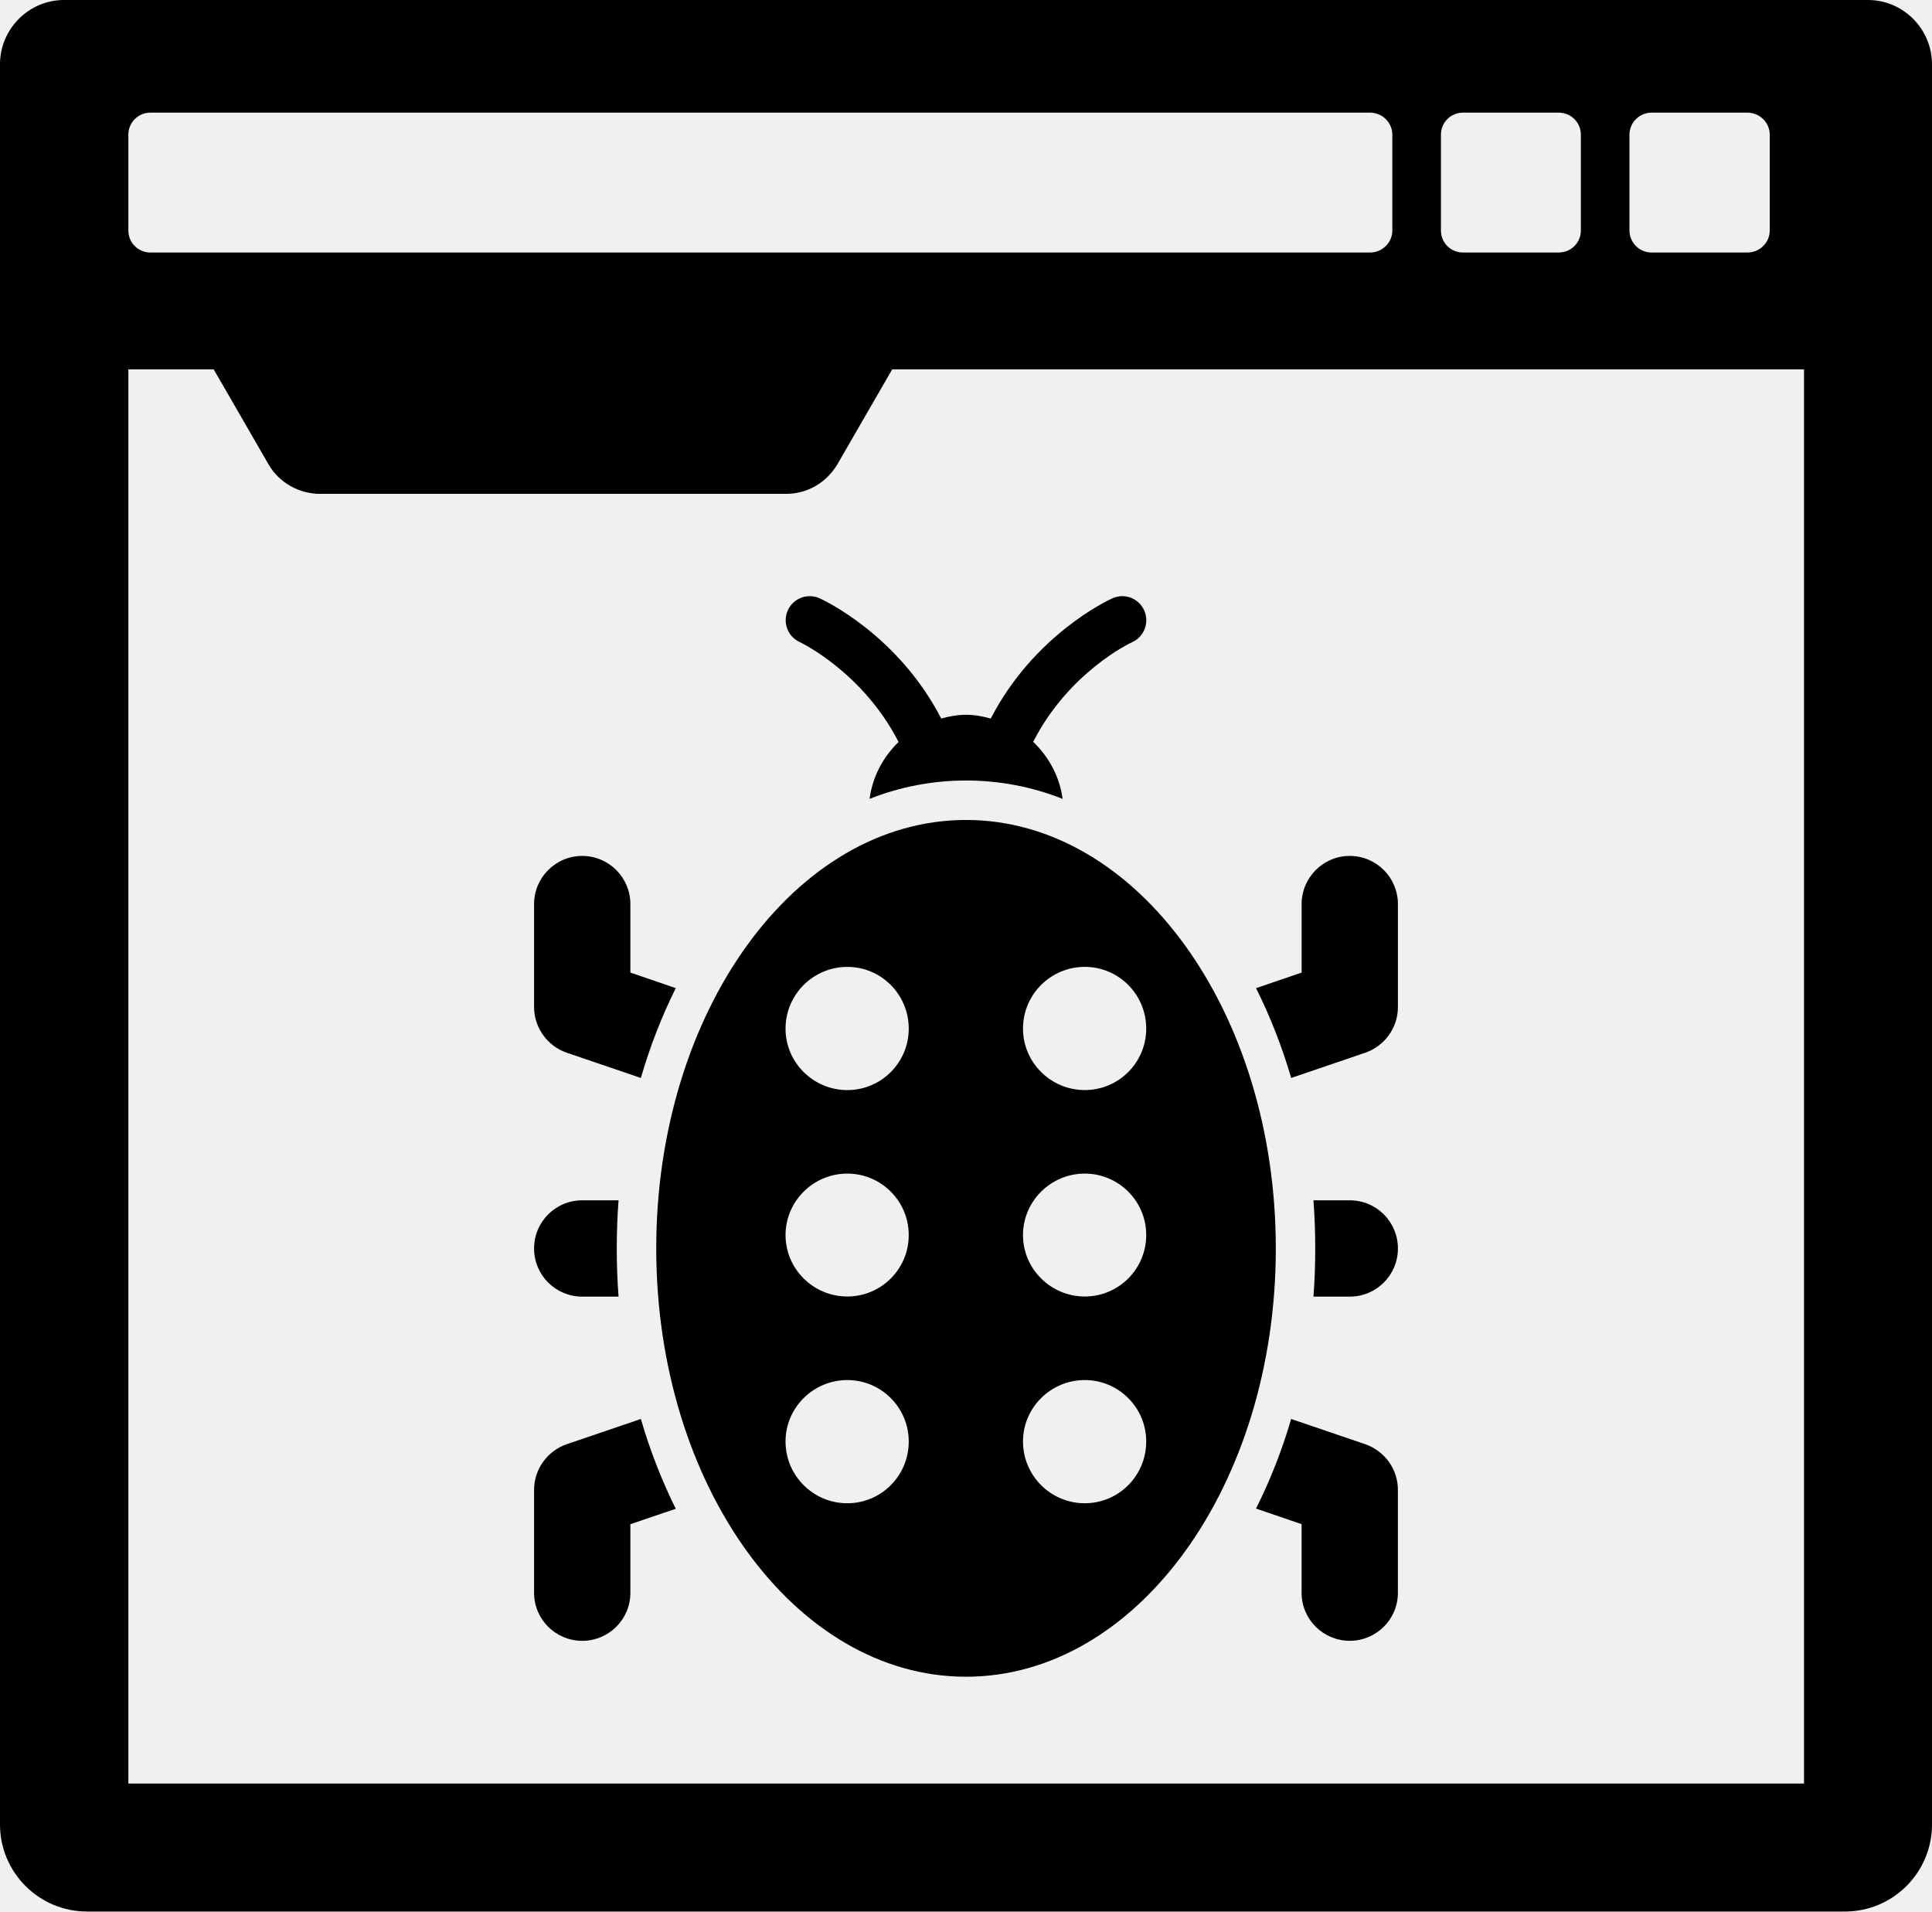
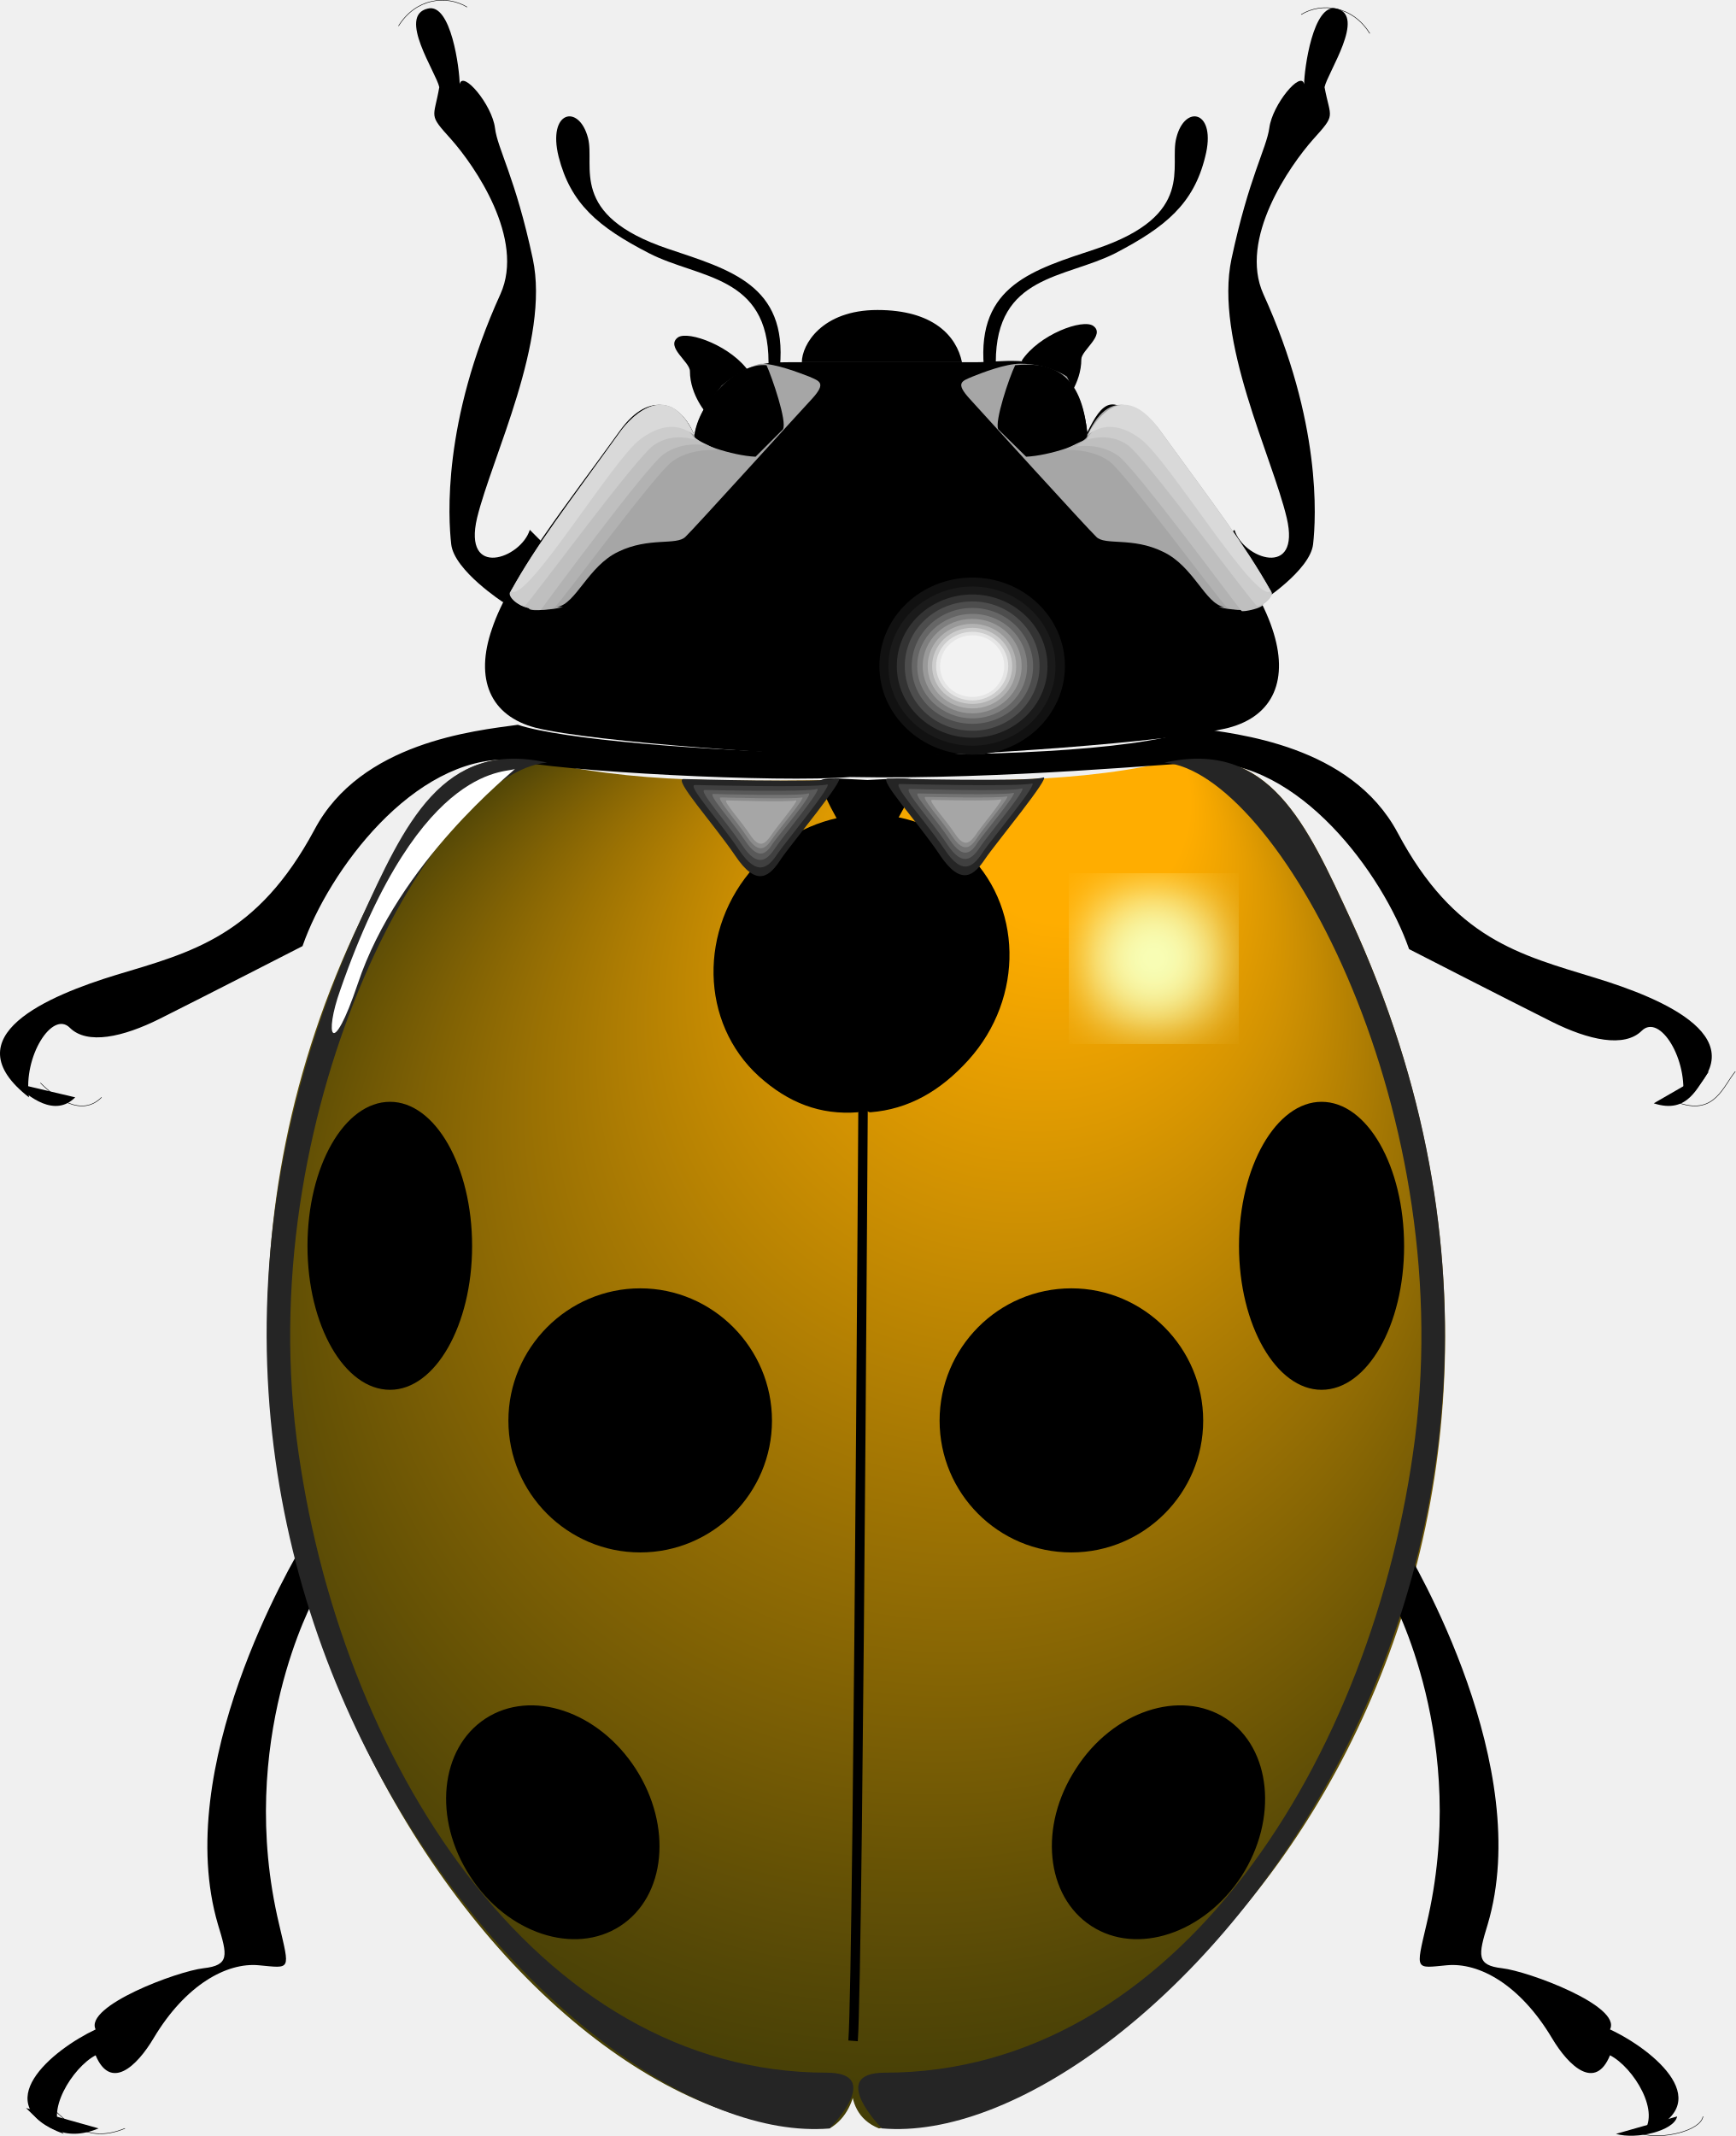
- <svg xmlns="http://www.w3.org/2000/svg" height="100%" width="100%" id="svg44" xml:space="preserve" enable-background="new 0 0 65 65" viewBox="0 0 64 63.319" y="0px" x="0px" version="1.1">
-   <defs id="defs48" />
-   <g transform="translate(-0.5,-0.84)" id="g38">
-     <g id="g4">
-       <path id="path2" d="M 62.38,0.84 H 2.62 C 1.461,0.84 0.5,1.79 0.5,2.972 v 58.302 c 0,1.593 1.292,2.885 2.885,2.885 h 58.23 c 1.593,0 2.885,-1.292 2.885,-2.885 V 2.972 C 64.5,1.791 63.538,0.84 62.38,0.84 Z m -7.902,4.461 c 0,-0.405 0.336,-0.73 0.73,-0.73 h 3.175 c 0.405,0 0.742,0.324 0.742,0.73 v 3.174 c 0,0.406 -0.336,0.73 -0.742,0.73 h -3.175 c -0.394,0 -0.73,-0.324 -0.73,-0.73 z m -6.245,0 c 0,-0.405 0.324,-0.73 0.73,-0.73 h 3.163 c 0.417,0 0.742,0.324 0.742,0.73 v 3.174 c 0,0.406 -0.324,0.73 -0.742,0.73 h -3.163 c -0.406,0 -0.73,-0.324 -0.73,-0.73 z m -43.481,0 c 0,-0.405 0.325,-0.73 0.73,-0.73 h 40.4 c 0.405,0 0.741,0.324 0.741,0.73 v 3.174 c 0,0.406 -0.336,0.73 -0.741,0.73 h -40.4 c -0.405,0 -0.73,-0.324 -0.73,-0.73 z M 60.26,59.919 H 4.752 V 13.075 h 2.827 l 1.819,3.151 c 0.348,0.602 1.008,0.973 1.703,0.973 h 15.444 c 0.695,0 1.332,-0.371 1.691,-0.973 l 1.819,-3.151 H 60.26 Z" />
-     </g>
-     <g id="g8">
-       <path id="path6" d="m 32.501,28.001 c -5.672,0 -10.262,6.361 -10.262,14.195 0,7.834 4.59,14.185 10.262,14.185 5.672,0 10.262,-6.35 10.262,-14.185 0,-7.835 -4.59,-14.195 -10.262,-14.195 z m -3.933,22.634 c -1.124,0 -2.046,-0.912 -2.046,-2.046 0,-1.124 0.922,-2.035 2.046,-2.035 1.124,0 2.035,0.912 2.035,2.035 10e-4,1.134 -0.911,2.046 -2.035,2.046 z m 0,-6.849 c -1.124,0 -2.046,-0.912 -2.046,-2.035 0,-1.124 0.922,-2.036 2.046,-2.036 1.124,0 2.035,0.912 2.035,2.036 10e-4,1.124 -0.911,2.035 -2.035,2.035 z m 0,-6.837 c -1.124,0 -2.046,-0.912 -2.046,-2.035 0,-1.134 0.922,-2.046 2.046,-2.046 1.124,0 2.035,0.912 2.035,2.046 10e-4,1.123 -0.911,2.035 -2.035,2.035 z m 7.866,-4.082 c 1.124,0 2.036,0.912 2.036,2.046 0,1.124 -0.912,2.035 -2.036,2.035 -1.124,0 -2.046,-0.912 -2.046,-2.035 0,-1.134 0.923,-2.046 2.046,-2.046 z m 0,17.768 c -1.124,0 -2.046,-0.912 -2.046,-2.046 0,-1.124 0.922,-2.035 2.046,-2.035 1.124,0 2.036,0.912 2.036,2.035 0,1.134 -0.912,2.046 -2.036,2.046 z m 0,-6.849 c -1.124,0 -2.046,-0.912 -2.046,-2.035 0,-1.124 0.922,-2.036 2.046,-2.036 1.124,0 2.036,0.912 2.036,2.036 0,1.124 -0.912,2.035 -2.036,2.035 z" />
-     </g>
-     <g id="g12">
-       <path id="path10" d="m 19.271,35.71 2.458,0.837 c 0.307,-1.053 0.693,-2.046 1.157,-2.975 l -1.504,-0.516 v -2.269 c 0,-0.876 -0.713,-1.595 -1.595,-1.595 -0.883,0 -1.595,0.719 -1.595,1.595 V 34.2 c 0,0.679 0.438,1.287 1.079,1.51 z" />
-     </g>
-     <g id="g16">
-       <path id="path14" d="m 45.729,35.71 c 0.641,-0.222 1.079,-0.83 1.079,-1.51 v -3.413 c 0,-0.876 -0.713,-1.595 -1.595,-1.595 -0.882,0 -1.595,0.719 -1.595,1.595 v 2.269 l -1.51,0.516 c 0.464,0.928 0.856,1.922 1.164,2.975 z" />
-     </g>
-     <g id="g20">
-       <path id="path18" d="m 45.729,48.68 -2.458,-0.837 c -0.307,1.053 -0.7,2.046 -1.164,2.968 l 1.51,0.516 v 2.275 c 0,0.876 0.713,1.589 1.595,1.589 0.883,0 1.595,-0.713 1.595,-1.589 V 50.189 C 46.808,49.511 46.37,48.903 45.729,48.68 Z" />
-     </g>
-     <g id="g24">
-       <path id="path22" d="m 19.271,48.68 c -0.641,0.222 -1.079,0.83 -1.079,1.51 v 3.413 c 0,0.876 0.713,1.589 1.595,1.589 0.882,0 1.595,-0.713 1.595,-1.589 v -2.275 l 1.504,-0.51 c -0.458,-0.922 -0.85,-1.922 -1.157,-2.975 z" />
-     </g>
-     <g id="g28">
-       <path id="path26" d="m 19.787,43.79 h 1.203 c -0.039,-0.523 -0.059,-1.059 -0.059,-1.595 0,-0.536 0.02,-1.072 0.059,-1.595 h -1.203 c -0.883,0 -1.595,0.712 -1.595,1.595 0,0.883 0.713,1.595 1.595,1.595 z" />
-     </g>
-     <g id="g32">
-       <path id="path30" d="M 45.213,40.6 H 44.01 c 0.039,0.523 0.059,1.059 0.059,1.595 0,0.536 -0.019,1.072 -0.059,1.595 h 1.203 c 0.883,0 1.595,-0.713 1.595,-1.595 0,-0.883 -0.713,-1.595 -1.595,-1.595 z" />
-     </g>
-     <g id="g36">
-       <path id="path34" d="m 27.652,20.66 c -0.392,-0.183 -0.87,-0.007 -1.053,0.392 -0.183,0.405 -0.007,0.876 0.399,1.059 0.026,0.013 2.086,0.994 3.269,3.308 -0.51,0.49 -0.863,1.144 -0.961,1.883 1.013,-0.399 2.086,-0.608 3.197,-0.608 1.111,0 2.184,0.209 3.197,0.608 -0.098,-0.739 -0.458,-1.393 -0.974,-1.889 1.164,-2.282 3.171,-3.256 3.282,-3.302 0.399,-0.183 0.575,-0.66 0.392,-1.059 -0.183,-0.399 -0.654,-0.575 -1.053,-0.392 -0.137,0.059 -2.596,1.209 -4.027,3.981 -0.261,-0.072 -0.536,-0.124 -0.817,-0.124 -0.288,0 -0.562,0.052 -0.824,0.124 -1.431,-2.772 -3.89,-3.922 -4.027,-3.981 z" />
-     </g>
+ <svg xmlns="http://www.w3.org/2000/svg" xml:space="preserve" enable-background="new 0 0 252 313" viewBox="0 0 245.737 302.417" height="100%" width="100%" y="0px" x="0px" id="housefly" version="1.1">
+   <defs id="defs177" />
+   <filter id="AI_GaussianBlur_4">
+     <feGaussianBlur id="feGaussianBlur10" stdDeviation="4" />
+   </filter>
+   <g transform="translate(-5.609194,-5.292161)" id="ladybug_parts">
+     <path id="path13" d="m 131.96,56.576 c 6.548,0 5.563,0 11.76,0 3.662,0 8.45,-1.057 12.321,1.831 3.029,2.253 3.521,8.097 3.521,8.097 2.043,-4.153 3.733,-6.196 8.028,-0.21 7.464,10.282 15.705,20.563 18.168,28.027 2.396,7.112 0.212,12.323 -6.197,14.013 -8.237,2.042 -37.953,4.083 -49.079,4.083 -11.128,0 -40.775,-2.041 -49.013,-4.083 -6.479,-1.69 -8.663,-6.901 -6.197,-14.013 2.464,-7.463 10.704,-17.745 18.097,-28.027 4.297,-5.985 8.803,-3.873 10.563,0.634 0,0 0.776,-4.576 4.438,-7.394 3.448,-2.677 5.21,-2.958 8.941,-2.958 6.198,0 8.029,0 14.649,0 z" />
+     <path id="path15" d="M 116.045,57.209 C 117.102,45.659 109.002,43.477 100.201,40.52 85.976,35.731 89.92,28.76 88.863,24.816 c -1.268,-4.859 -5.775,-3.873 -4.154,2.675 1.69,6.619 5.562,9.93 12.816,13.662 6.969,3.592 16.901,3.029 16.901,15.422 0,1.691 1.619,0.634 1.619,0.634 z" />
+     <path id="path17" d="m 111.749,58.054 c -2.465,-3.732 -8.662,-5.985 -10.141,-4.999 -1.831,1.336 1.69,3.45 1.69,4.788 0,3.45 2.463,6.125 2.463,6.125 z" />
+     <path id="path19" d="m 76.891,90.587 5.353,-8.661 -1.619,-1.62 c -1.268,4.084 -9.508,6.972 -7.465,-1.689 2.112,-8.662 10.351,-25.139 7.887,-36.688 -2.466,-11.55 -5,-15.563 -5.352,-18.521 -0.423,-3.309 -4.578,-8.238 -5.001,-6.197 0,-2.041 -1.196,-11.548 -4.507,-10.703 -4.366,0.986 1.198,9.084 1.621,11.125 -0.776,4.507 -1.621,3.733 1.69,7.395 3.309,3.732 10.491,14.083 6.97,21.9 -8.237,18.098 -7.393,31.689 -6.97,35.421 0.422,3.732 7.393,8.238 7.393,8.238 z" />
+     <path id="path21" d="m 144.916,57.209 c -0.986,-11.55 7.041,-13.732 15.914,-16.689 14.225,-4.789 10.281,-11.76 11.338,-15.704 1.197,-4.859 5.775,-3.873 4.085,2.675 -1.621,6.619 -5.563,9.93 -12.747,13.662 -7.112,3.592 -16.899,3.029 -16.899,15.422 -0.001,1.691 -1.691,0.634 -1.691,0.634 z" />
+     <path id="path23" d="m 150.269,56.364 c 2.465,-3.731 8.661,-5.985 10.14,-4.929 1.762,1.267 -1.691,3.45 -1.691,4.718 0,3.521 -2.463,6.197 -2.463,6.197 z" />
+     <path id="path25" d="m 184.068,90.587 -5.352,-8.661 1.689,-1.62 c 1.197,4.084 9.436,6.972 7.396,-1.689 -2.043,-8.662 -10.281,-25.139 -7.817,-36.688 2.467,-11.55 4.93,-15.563 5.352,-18.521 0.423,-3.309 4.506,-8.238 4.929,-6.197 0,-2.041 1.268,-11.548 4.578,-10.703 4.226,0.986 -1.267,9.084 -1.689,11.125 0.845,4.507 1.689,3.733 -1.621,7.395 -3.309,3.732 -10.561,14.083 -7.041,21.9 8.239,18.098 7.465,31.689 7.041,35.421 -0.423,3.732 -7.465,8.238 -7.465,8.238 z" />
+     <path id="path27" d="m 119.143,56.576 c 0,-2.465 2.815,-7.395 10.703,-7.395 7.887,0 11.197,3.663 11.972,7.395 z" />
+     <path style="fill:#a6a6a6;stroke:#000000;stroke-width:0" id="path29" d="m 107.807,59.884 c 2.463,-2.041 4.998,-3.097 5.561,-3.097 2.113,0 5.354,1.267 6.833,1.83 1.407,0.634 2.464,0.844 0.422,3.099 -2.112,2.253 -16.69,18.379 -17.958,19.576 -1.268,1.269 -5.139,0 -9.505,2.113 -4.296,2.042 -5.987,7.395 -8.664,7.818 h 0.845 c -3.52,0.985 -7.604,0 -7.392,-2.254 3.662,-6.619 8.028,-12.183 15.42,-22.465 1.903,-2.675 7.042,-7.464 10.563,0.423 0.352,-2.746 3.875,-7.043 3.875,-7.043 z" />
+     <path id="path31" d="m 114.144,56.998 c 0.772,1.69 2.958,8.028 2.322,9.083 l -3.871,3.874 c -3.239,-0.14 -8.873,-1.972 -8.663,-3.028 0.562,-4.576 5.987,-10.351 10.212,-9.929 z" />
+     <radialGradient gradientUnits="userSpaceOnUse" gradientTransform="matrix(-0.4797,0.8774,-0.8776,-0.4798,372.399,196.3179)" fy="229.428" fx="18.431" r="111.519" cy="208.549" cx="127.978" id="shell_1_">
+       <stop id="stop33" style="stop-color:#FFAD00" offset="0.154" />
+       <stop id="stop35" style="stop-color:#A67803" offset="0.505" />
+       <stop id="stop37" style="stop-color:#554806" offset="0.845" />
+       <stop id="stop39" style="stop-color:#353507" offset="1" />
+     </radialGradient>
+     <path style="fill:url(#shell_1_)" d="m 130.058,306.632 c 52.814,-6.619 105.558,-87.039 66.827,-171.118 -6.266,-13.52 -11.549,-25.562 -26.406,-22.252 -14.86,3.311 -30.492,2.465 -45.349,2.465 h 3.308 c -14.857,0 -30.49,0.845 -45.35,-2.465 -14.857,-3.31 -19.999,8.873 -26.406,22.252 -40.42,84.079 20.631,172.316 66.403,171.118 4.93,-2.887 3.734,-10.35 3.734,-10.35 0,0 -2.888,7.887 3.239,10.35 z" id="shell" />
+     <path id="path43" d="m 48.864,223.327 c -2.041,3.31 -18.942,32.18 -12.394,54.432 1.339,4.367 1.69,5.776 -2.041,6.198 -3.732,0.423 -16.9,5.353 -15.282,8.664 -6.125,2.886 -15.632,10.702 -4.506,14.787 -2.886,-2.889 1.268,-9.437 4.506,-11.126 2.113,4.998 5.775,1.689 8.241,-2.468 4.507,-7.533 10.351,-10.702 14.857,-10.279 4.578,0.422 4.437,0.845 2.888,-5.776 -6.197,-25.982 4.999,-46.193 4.999,-46.193 z" />
+     <path id="path45" d="m 203.927,223.327 c 2.043,3.31 18.943,32.18 12.325,54.432 -1.341,4.367 -1.62,5.776 2.04,6.198 3.732,0.423 16.973,5.353 15.282,8.664 6.195,2.886 15.702,10.702 4.507,14.787 2.887,-2.889 -1.198,-9.437 -4.507,-11.126 -2.043,4.998 -5.774,1.689 -8.24,-2.468 -4.508,-7.533 -10.281,-10.702 -14.858,-10.279 -4.506,0.422 -4.437,0.845 -2.889,-5.776 6.197,-25.982 -4.928,-46.193 -4.928,-46.193 z" />
+     <path id="path47" d="m 175.831,113.262 c 13.661,-0.423 25.562,15.704 29.294,26.408 0,0 13.588,6.971 20.209,10.281 5.211,2.605 10.281,3.731 12.747,1.267 2.536,-2.465 6.619,4.085 5.773,9.859 11.196,-8.663 -2.887,-14.437 -12.323,-17.323 -10.773,-3.31 -19.998,-5.493 -28.027,-20.563 -6.619,-12.394 -22.674,-14.014 -28.872,-14.859 l -0.421,0.422 c -17.325,5.774 -82.883,3.24 -95.277,-0.845 -6.127,0.845 -22.252,2.465 -28.802,14.859 -8.097,15.07 -17.322,17.323 -28.096,20.563 -9.436,2.886 -23.451,8.661 -12.324,17.322 -0.846,-5.773 3.311,-12.323 5.774,-9.859 2.466,2.464 7.536,1.338 12.748,-1.267 6.618,-3.311 20.208,-10.281 20.208,-10.281 3.733,-10.704 15.705,-26.831 29.294,-26.409 6.551,1.69 38.309,3.311 48.238,2.466 21.83,0.425 46.194,-2.041 49.857,-2.041 z" />
+     <path style="fill:#a6a6a6" id="path49" d="m 156.678,58.617 c -0.496,-0.352 -3.03,-1.83 -6.62,-1.83 -2.114,0 -5.352,1.267 -6.761,1.83 -1.479,0.634 -2.467,0.844 -0.423,3.099 2.042,2.253 16.688,18.379 17.956,19.576 1.198,1.269 5.143,0 9.437,2.113 4.365,2.042 5.986,7.395 8.662,7.818 h -0.775 c 3.45,0.985 7.605,0 7.396,-2.254 -3.733,-6.619 -8.028,-12.183 -15.492,-22.465 -1.832,-2.675 -6.973,-7.464 -10.494,0.423 -0.634,-3.872 -2.886,-8.31 -2.886,-8.31 z" />
+     <path id="path51" d="m 149.353,56.998 c -0.846,1.69 -2.958,8.028 -2.394,9.083 l 3.944,3.874 c 3.167,-0.14 8.73,-1.902 8.659,-3.028 -0.703,-9.014 -5.139,-10.422 -10.209,-9.929 z" />
+     <path id="path53" d="m 151.254,67.842 c 1.407,0 2.534,-1.056 2.534,-2.324 0,-1.337 -1.127,-2.323 -2.534,-2.323 -1.549,0 -2.677,0.985 -2.677,2.323 0,1.268 1.128,2.324 2.677,2.324 z" />
+     <path id="path55" d="m 151.254,67.49 c 1.127,0 2.185,-0.846 2.185,-1.972 0,-1.126 -1.058,-1.972 -2.185,-1.972 -1.27,0 -2.323,0.846 -2.323,1.972 0,1.126 1.053,1.972 2.323,1.972 z" />
+     <path id="path57" d="m 151.254,67.208 c 0.985,0 1.83,-0.705 1.83,-1.69 0,-0.915 -0.845,-1.689 -1.83,-1.689 -1.128,0 -1.973,0.775 -1.973,1.689 0,0.985 0.845,1.69 1.973,1.69 z" />
+     <path id="path59" d="m 151.254,66.927 c 0.845,0 1.549,-0.634 1.549,-1.409 0,-0.774 -0.704,-1.409 -1.549,-1.409 -0.985,0 -1.69,0.635 -1.69,1.409 -0.001,0.775 0.705,1.409 1.69,1.409 z" />
+     <path id="path61" d="m 151.254,66.716 c 0.703,0 1.339,-0.494 1.339,-1.198 0,-0.705 -0.636,-1.196 -1.339,-1.196 -0.774,0 -1.408,0.492 -1.408,1.196 0,0.704 0.633,1.198 1.408,1.198 z" />
+     <path style="fill:none;stroke:#000000;stroke-width:0.071" id="path63" d="m 189.842,7.352 c 2.889,-1.759 7.256,-1.267 9.719,2.676" />
+     <path style="fill:none;stroke:#000000;stroke-width:0.071" id="path65" d="M 71.752,6.296 C 68.794,4.536 64.498,5.029 62.033,8.972" />
+     <path id="path67" d="m 7.599,158.612 c 2.113,2.042 5.774,4.929 8.663,2.042" />
+     <path id="path69" d="m 247.587,156.993 c -1.619,2.041 -2.887,6.125 -7.817,4.507" />
+     <path id="path71" d="m 234.419,307.408 c 2.886,0.844 8.237,-0.423 8.66,-2.467" />
+     <path id="path73" d="m 9.29,303.745 c 2.465,2.464 5.351,4.93 10.28,2.887" />
+     <path style="fill:#b2b2b2" id="path75" d="m 107.17,68.97 c -1.898,-0.846 -5.42,-3.311 -8.027,-0.776 -2.181,2.184 -17.604,22.042 -18.518,23.028 -0.845,0.773 3.099,0.422 3.52,0.069 1.338,-1.337 14.294,-19.013 16.689,-20.703 2.888,-2.041 6.549,-1.478 6.336,-1.618 z" />
+     <path style="fill:#bfbfbf" id="path77" d="m 105.552,68.335 c -1.761,-1.268 -5.069,-3.662 -7.604,-1.056 -2.254,2.183 -18.45,22.041 -18.872,23.308 -0.213,0.635 2.958,1.198 3.098,1.057 1.196,-1.62 14.999,-20.352 17.393,-22.042 2.887,-2.041 6.125,-1.196 5.985,-1.267 z" />
+     <path style="fill:#cccccc" id="path79" d="m 104.003,67.49 c -1.057,-2.042 -4.929,-4.084 -7.535,-1.55 -2.183,2.184 -17.606,22.042 -18.52,23.028 -0.845,0.774 1.618,2.464 2.041,2.041 1.339,-1.408 15.773,-21.054 18.168,-22.674 2.889,-2.042 5.987,-0.633 5.846,-0.845 z" />
+     <path style="fill:#d9d9d9" id="path81" d="m 77.948,88.968 c 3.662,-6.619 8.028,-12.183 15.42,-22.465 1.903,-2.675 7.042,-7.464 10.563,0.423 -1.899,-1.479 -4.366,-1.901 -7.674,0.563 -4.015,3.03 -16.268,23.52 -18.309,21.479 z" />
+     <path style="fill:#b2b2b2" id="path83" d="m 156.254,68.97 c 1.972,-0.846 5.493,-3.311 8.027,-0.776 2.323,2.325 17.747,22.183 18.591,23.028 0.773,0.773 -3.099,0.422 -3.52,0.069 -1.409,-1.337 -14.366,-19.013 -16.692,-20.703 -2.885,-2.041 -6.619,-1.478 -6.406,-1.618 z" />
+     <path style="fill:#bfbfbf" id="path85" d="m 157.944,68.476 c 1.759,-1.196 5.07,-3.59 7.676,-0.985 2.182,2.112 18.448,22.042 18.871,23.238 0.211,0.634 -2.958,1.268 -3.099,1.057 -1.268,-1.549 -15.069,-20.281 -17.465,-21.97 -2.884,-2.045 -6.196,-1.2 -5.983,-1.34 z" />
+     <path style="fill:#cccccc" id="path87" d="m 159.493,67.49 c 0.986,-2.042 4.929,-4.084 7.464,-1.55 2.182,2.184 17.674,22.042 18.592,23.028 0.772,0.774 -1.62,2.464 -2.043,2.041 -1.409,-1.408 -15.844,-21.054 -18.17,-22.674 -2.886,-2.042 -5.983,-0.633 -5.843,-0.845 z" />
+     <path style="fill:#d9d9d9" id="path89" d="m 185.549,88.968 c -3.733,-6.619 -8.028,-12.183 -15.492,-22.465 -1.832,-2.675 -5.987,-7.464 -10.494,0.423 1.831,-1.479 4.365,-1.901 7.605,0.563 4.015,3.03 16.338,23.52 18.381,21.479 z" />
+     <path style="fill:#111111" id="path91" d="m 143.297,112.135 c 7.183,0 13.097,-5.634 13.097,-12.535 0,-6.971 -5.914,-12.534 -13.097,-12.534 -7.254,0 -13.17,5.563 -13.17,12.534 0,6.901 5.916,12.535 13.17,12.535 z" />
+     <path style="fill:#1a1a1a" id="path93" d="m 143.297,110.868 c 6.479,0 11.76,-4.999 11.76,-11.267 0,-6.196 -5.281,-11.268 -11.76,-11.268 -6.55,0 -11.9,5.072 -11.9,11.268 -0.001,6.268 5.35,11.267 11.9,11.267 z" />
+     <path style="fill:#333333" id="path95" d="m 143.297,109.741 c 5.774,0 10.632,-4.506 10.632,-10.141 0,-5.633 -4.857,-10.14 -10.632,-10.14 -5.914,0 -10.705,4.507 -10.705,10.14 0,5.635 4.791,10.141 10.705,10.141 z" />
+     <path style="fill:#4d4d4d" id="path97" d="m 143.297,108.755 c 5.21,0 9.506,-4.083 9.506,-9.155 0,-5.069 -4.296,-9.153 -9.506,-9.153 -5.353,0 -9.577,4.084 -9.577,9.153 0,5.072 4.224,9.155 9.577,9.155 z" />
+     <path style="fill:#666666" id="path99" d="m 143.297,107.77 c 4.718,0 8.592,-3.591 8.592,-8.169 0,-4.507 -3.874,-8.238 -8.592,-8.238 -4.789,0 -8.591,3.731 -8.591,8.238 0,4.578 3.802,8.169 8.591,8.169 z" />
+     <path style="fill:#7f7f7f" id="path101" d="m 143.297,106.996 c 4.294,0 7.745,-3.31 7.745,-7.395 0,-4.084 -3.451,-7.393 -7.745,-7.393 -4.296,0 -7.817,3.309 -7.817,7.393 -10e-4,4.085 3.521,7.395 7.817,7.395 z" />
+     <path style="fill:#999999" id="path103" d="m 143.297,106.291 c 3.802,0 6.972,-3.028 6.972,-6.69 0,-3.731 -3.17,-6.689 -6.972,-6.689 -3.875,0 -7.042,2.958 -7.042,6.689 0,3.662 3.167,6.69 7.042,6.69 z" />
+     <path style="fill:#b2b2b2" id="path105" d="m 143.297,105.587 c 3.449,0 6.197,-2.676 6.197,-5.987 0,-3.309 -2.748,-5.984 -6.197,-5.984 -3.521,0 -6.338,2.676 -6.338,5.984 0,3.311 2.817,5.987 6.338,5.987 z" />
+     <path style="fill:#cccccc" id="path107" d="m 143.297,104.953 c 3.098,0 5.634,-2.323 5.634,-5.352 0,-2.958 -2.536,-5.421 -5.634,-5.421 -3.17,0 -5.705,2.464 -5.705,5.421 0,3.029 2.535,5.352 5.705,5.352 z" />
+     <path style="fill:#e5e5e5" id="path109" d="m 143.297,104.46 c 2.745,0 5.071,-2.184 5.071,-4.86 0,-2.676 -2.326,-4.858 -5.071,-4.858 -2.816,0 -5.143,2.183 -5.143,4.858 0,2.677 2.326,4.86 5.143,4.86 z" />
+     <path style="fill:#f2f2f2" id="path111" d="m 143.297,103.967 c 2.535,0 4.507,-1.9 4.507,-4.366 0,-2.395 -1.972,-4.366 -4.507,-4.366 -2.534,0 -4.578,1.971 -4.578,4.366 0,2.465 2.044,4.366 4.578,4.366 z" />
+     <path id="path113" d="m 96.258,225.087 c 10.28,0 18.658,-8.38 18.658,-18.659 0,-10.282 -8.378,-18.732 -18.658,-18.732 -10.282,0 -18.663,8.45 -18.663,18.732 0,10.279 8.381,18.659 18.663,18.659 z" />
+     <path id="path115" d="m 60.836,202.063 c 6.409,0 11.62,-9.155 11.62,-20.354 0,-11.266 -5.211,-20.422 -11.62,-20.422 -6.479,0 -11.69,9.156 -11.69,20.422 0,11.198 5.21,20.354 11.69,20.354 z" />
+     <path id="path117" d="m 93.44,277.973 c 6.479,-4.225 7.394,-14.156 2.181,-22.253 -5.279,-8.168 -14.788,-11.337 -21.266,-7.112 -6.479,4.225 -7.465,14.225 -2.182,22.322 5.212,8.096 14.788,11.267 21.267,7.043 z" />
+     <path id="path119" d="m 157.31,225.087 c -10.351,0 -18.661,-8.38 -18.661,-18.659 0,-10.282 8.311,-18.732 18.661,-18.732 10.281,0 18.662,8.45 18.662,18.732 0,10.279 -8.381,18.659 -18.662,18.659 z" />
+     <path id="path121" d="m 192.73,202.063 c -6.409,0 -11.688,-9.155 -11.688,-20.354 0,-11.266 5.279,-20.422 11.688,-20.422 6.479,0 11.69,9.156 11.69,20.422 0.001,11.198 -5.211,20.354 -11.69,20.354 z" />
+     <path id="path123" d="m 160.125,277.973 c -6.478,-4.225 -7.464,-14.156 -2.181,-22.253 5.21,-8.168 14.789,-11.337 21.267,-7.112 6.407,4.225 7.393,14.225 2.182,22.322 -5.281,8.096 -14.789,11.267 -21.268,7.043 z" />
+     <path id="path125" d="m 128.861,162.768 c 5.35,-0.423 9.857,-2.958 13.873,-7.396 7.955,-8.801 7.745,-22.111 -0.636,-29.717 -8.379,-7.533 -21.617,-6.548 -29.646,2.326 -7.959,8.802 -7.745,22.111 0.633,29.716 4.156,3.731 8.663,5.493 14.015,5.071 0.282,-0.213 0.704,-1.268 0.845,-1.69 -0.14,0.844 0.283,1.69 0.916,1.69 z" />
+     <path style="fill:none;stroke:#000000;stroke-width:1.339" id="path127" d="m 128.015,128.121 c 0,0 -0.845,156.259 -1.617,166.116" />
+     <path id="path129" d="m 130.482,125.233 c 1.616,-2.958 2.884,-4.929 3.942,-7.253 1.055,-2.253 1.478,-2.465 -1.833,-2.465 l -4.154,0.212 -4.152,-0.212 c -3.382,0 -2.89,0.212 -1.832,2.465 1.056,2.324 2.253,4.295 3.944,7.253 1.548,2.676 3.167,2.043 4.085,0 z" />
+     <path style="fill:#252525" id="path131" d="m 102.382,115.586 c 0,0 19.999,0.563 21.903,-0.071 1.406,-0.422 -6.903,9.576 -8.1,11.408 -1.551,2.394 -3.381,4.156 -6.48,-0.493 -3.167,-4.647 -8.801,-10.844 -7.323,-10.844 z" />
+     <path style="fill:#404040" id="path133" d="m 104.003,116.432 c 0,0 17.042,0.422 18.661,-0.071 1.267,-0.422 -5.845,8.169 -6.903,9.718 -1.335,2.042 -2.884,3.451 -5.491,-0.424 -2.676,-4.012 -7.464,-9.223 -6.267,-9.223 z" />
+     <path style="fill:#595959" id="path135" d="m 105.413,117.135 c 0,0 14.506,0.352 15.843,-0.14 1.055,-0.282 -4.998,6.971 -5.845,8.309 -1.128,1.69 -2.466,3.027 -4.72,-0.352 -2.253,-3.38 -6.336,-7.817 -5.278,-7.817 z" />
+     <path style="fill:#737373" id="path137" d="m 106.606,117.699 c 0,0 12.326,0.351 13.452,-0.071 0.986,-0.21 -4.225,5.916 -5.001,7.042 -0.914,1.48 -2.041,2.535 -3.943,-0.351 -1.9,-2.817 -5.352,-6.62 -4.508,-6.62 z" />
+     <path style="fill:#8c8c8c" id="path139" d="m 107.666,118.192 c 0,0 10.421,0.282 11.477,0 0.776,-0.211 -3.662,5 -4.227,5.915 -0.844,1.268 -1.83,2.184 -3.448,-0.21 -1.621,-2.466 -4.577,-5.705 -3.802,-5.705 z" />
+     <path style="fill:#a6a6a6" id="path141" d="m 108.511,118.614 c 0,0 8.871,0.282 9.786,0 0.636,-0.21 -3.098,4.225 -3.591,5.07 -0.775,1.057 -1.548,1.831 -2.888,-0.21 -1.408,-2.114 -3.944,-4.86 -3.307,-4.86 z" />
+     <path style="fill:#252525" id="path143" d="m 131.326,115.516 c 0,0 19.999,0.494 21.97,-0.141 1.408,-0.492 -6.901,9.577 -8.168,11.479 -1.549,2.324 -3.382,4.084 -6.479,-0.563 -3.097,-4.648 -8.803,-10.775 -7.323,-10.775 z" />
+     <path style="fill:#404040" id="path145" d="m 133.017,116.291 c 0,0 17.041,0.422 18.658,-0.071 1.269,-0.352 -5.843,8.099 -6.9,9.717 -1.336,2.044 -2.887,3.521 -5.492,-0.491 -2.677,-3.944 -7.466,-9.155 -6.266,-9.155 z" />
+     <path style="fill:#595959" id="path147" d="m 134.425,116.995 c 0,0 14.506,0.422 15.844,-0.07 1.057,-0.282 -5,6.9 -5.845,8.239 -1.127,1.69 -2.465,3.028 -4.719,-0.353 -2.254,-3.38 -6.339,-7.816 -5.28,-7.816 z" />
+     <path style="fill:#737373" id="path149" d="m 135.62,117.628 c 0,0 12.323,0.282 13.451,-0.07 0.913,-0.353 -4.226,5.845 -5.001,6.972 -0.915,1.479 -2.041,2.535 -3.943,-0.282 -1.899,-2.888 -5.353,-6.62 -4.507,-6.62 z" />
+     <path style="fill:#8c8c8c" id="path151" d="m 136.677,118.122 c 0,0 10.422,0.21 11.479,-0.072 0.775,-0.281 -3.662,4.93 -4.226,5.916 -0.845,1.268 -1.831,2.184 -3.449,-0.211 -1.621,-2.465 -4.579,-5.633 -3.804,-5.633 z" />
+     <path style="fill:#a6a6a6" id="path153" d="m 137.592,118.544 c 0,0 8.803,0.21 9.719,-0.07 0.633,-0.211 -3.099,4.225 -3.591,5.07 -0.775,1.058 -1.549,1.831 -2.89,-0.211 -1.408,-2.112 -3.942,-4.789 -3.238,-4.789 z" />
+     <path style="fill:none;stroke:#000000;stroke-width:0.071" id="path155" d="m 11.332,158.612 c 2.041,2.042 5.774,4.929 8.661,2.042" />
+     <path style="fill:none;stroke:#000000;stroke-width:0.071" id="path157" d="m 251.319,156.993 c -1.69,2.041 -2.889,6.125 -7.818,4.507" />
+     <path style="fill:none;stroke:#000000;stroke-width:0.071" id="path159" d="m 238.081,307.408 c 2.887,0.844 8.309,-0.423 8.661,-2.467" />
+     <path style="fill:none;stroke:#000000;stroke-width:0.071" id="path161" d="m 13.022,303.745 c 2.463,2.464 5.352,4.93 10.281,2.887" />
+     <path style="fill:#252525" id="path163" d="m 130.482,306.632 c 36.686,3.24 109.71,-77.108 66.402,-171.118 -6.266,-13.52 -11.549,-25.562 -26.406,-22.252 15.702,1.267 41.548,47.815 35.491,95.629 -5.774,45.35 -33.802,89.854 -75.067,89.854 -8.238,0 -0.42,7.887 -0.42,7.887 z" />
+     <path style="fill:#252525" id="path165" d="m 123.085,306.632 c -36.686,3.24 -109.712,-77.108 -66.403,-171.118 6.198,-13.52 11.549,-25.562 26.406,-22.252 -15.703,1.267 -41.547,47.815 -35.491,95.629 5.774,45.35 33.873,89.854 75.067,89.854 8.238,0 0.421,7.887 0.421,7.887 z" />
+     <path style="fill:#ffffff" id="path167" d="m 78.581,114.107 c -0.492,0.776 -13.239,-1.901 -24.788,31.337 -2.323,6.479 -1.196,10 2.466,-0.845 5.774,-17.323 21.97,-29.998 22.322,-30.492 z" />
+   </g>
+   <g transform="translate(-5.609194,-5.292161)" style="filter:url(#AI_GaussianBlur_4)" id="g172">
+     <circle style="fill:#f8ffb8" id="circle170" r="10" cy="141" cx="169" />
  </g>
</svg>
